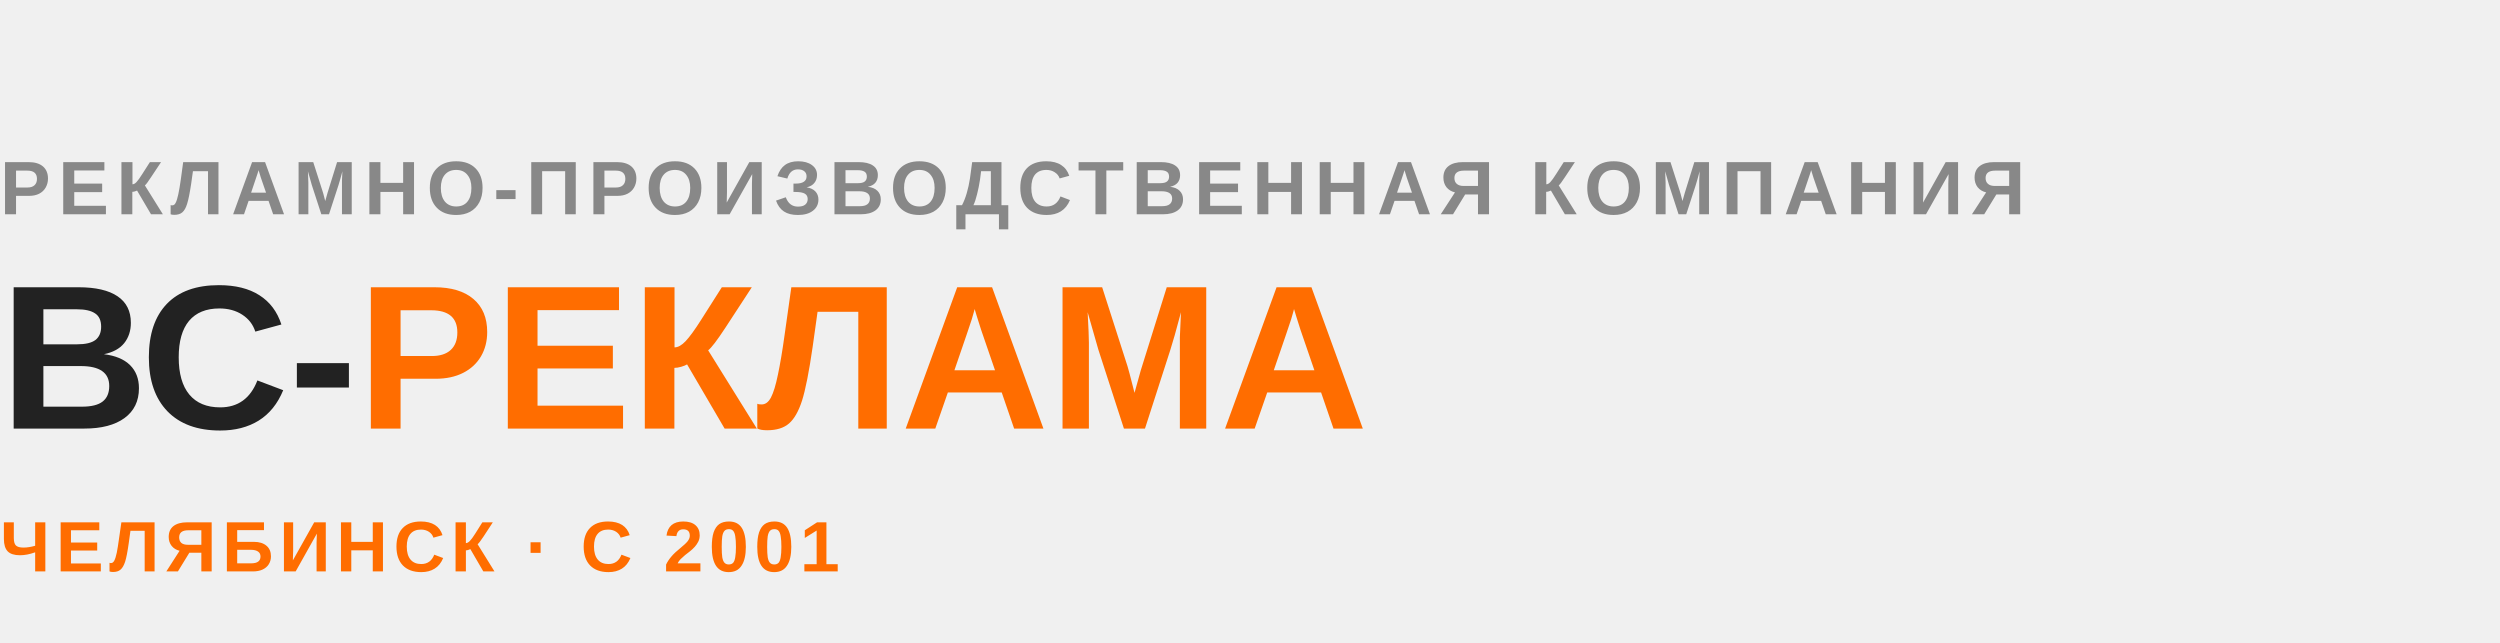
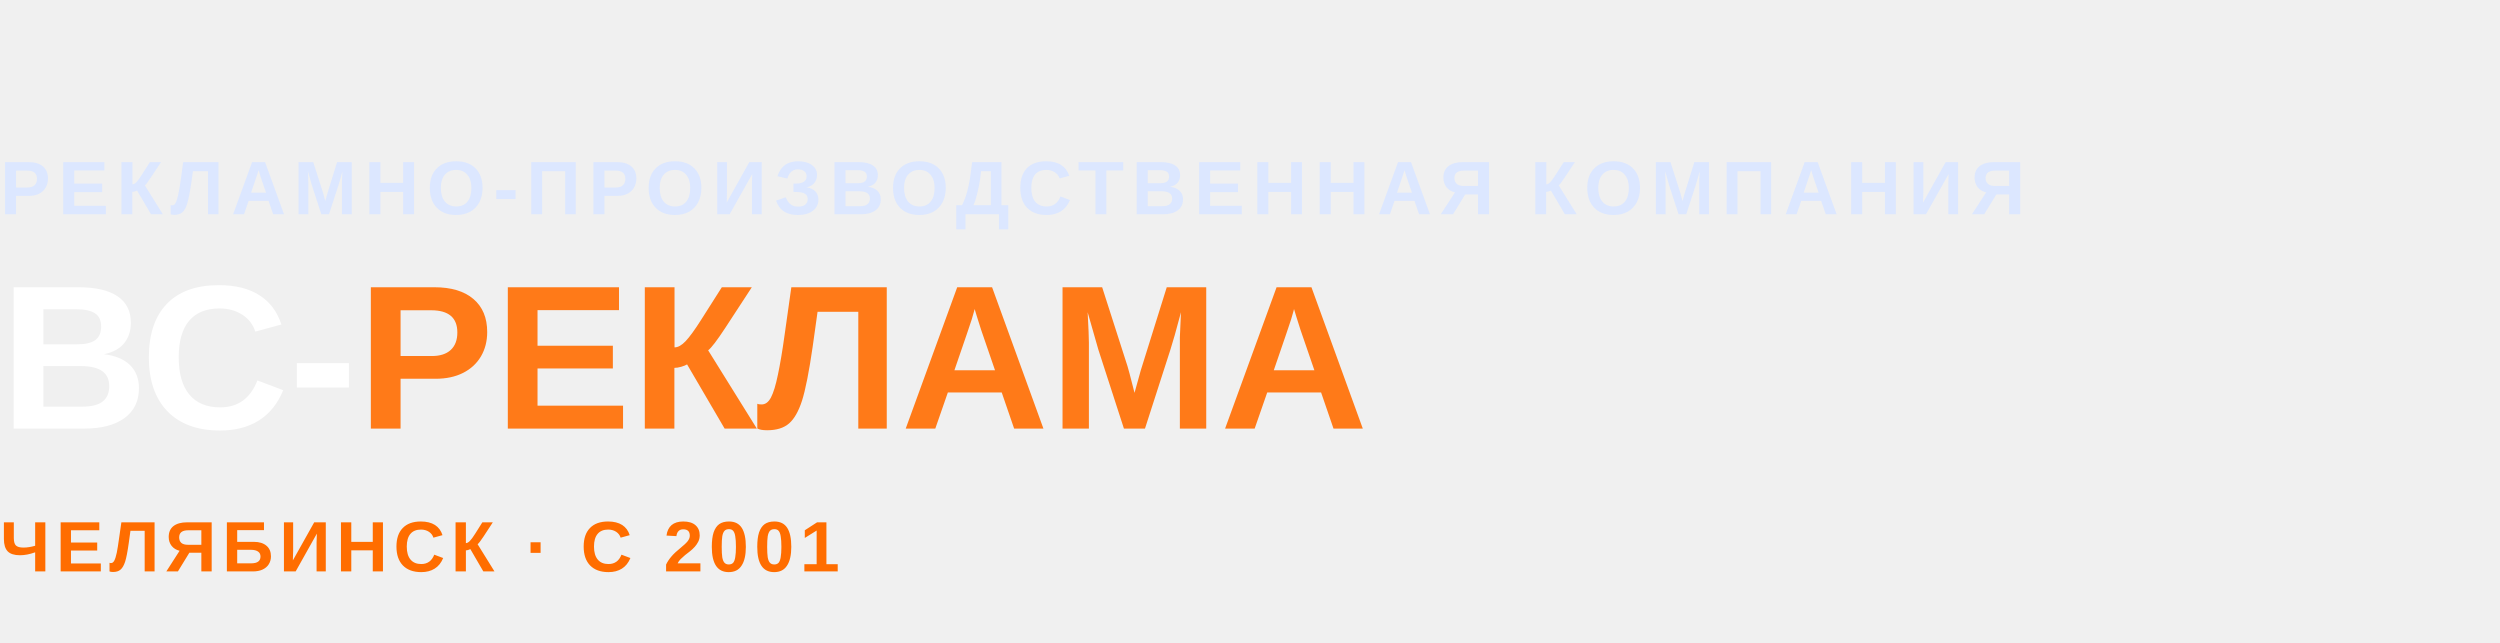
<svg xmlns="http://www.w3.org/2000/svg" viewBox="0 0 280 72" role="img" aria-label="ООО ВС-РЕКЛАМА">
-   <text x="0" y="24" font-family="Arial, Helvetica, sans-serif" font-size="8.5" font-weight="600" fill="#888" letter-spacing="0.1em">РЕКЛАМНО-ПРОИЗВОДСТВЕННАЯ КОМПАНИЯ</text>
-   <text x="0" y="48" font-family="Arial Black, Arial, sans-serif" font-size="23" font-weight="900" fill="#222">ВС-<tspan fill="#FF6D00">РЕКЛАМА</tspan>
+   <text x="0" y="24" font-family="Arial, Helvetica, sans-serif" font-size="8.5" font-weight="600" fill="#DCE7FF" letter-spacing="0.1em">РЕКЛАМНО-ПРОИЗВОДСТВЕННАЯ КОМПАНИЯ</text>
+   <text x="0" y="48" font-family="Arial Black, Arial, sans-serif" font-size="23" font-weight="900" fill="#FFFFFF">ВС-<tspan fill="#FF7A18">РЕКЛАМА</tspan>
  </text>
  <text x="0" y="64" font-family="Arial, Helvetica, sans-serif" font-size="8" font-weight="600" fill="#FF6D00" letter-spacing="0.08em">ЧЕЛЯБИНСК · С 2001</text>
</svg>
